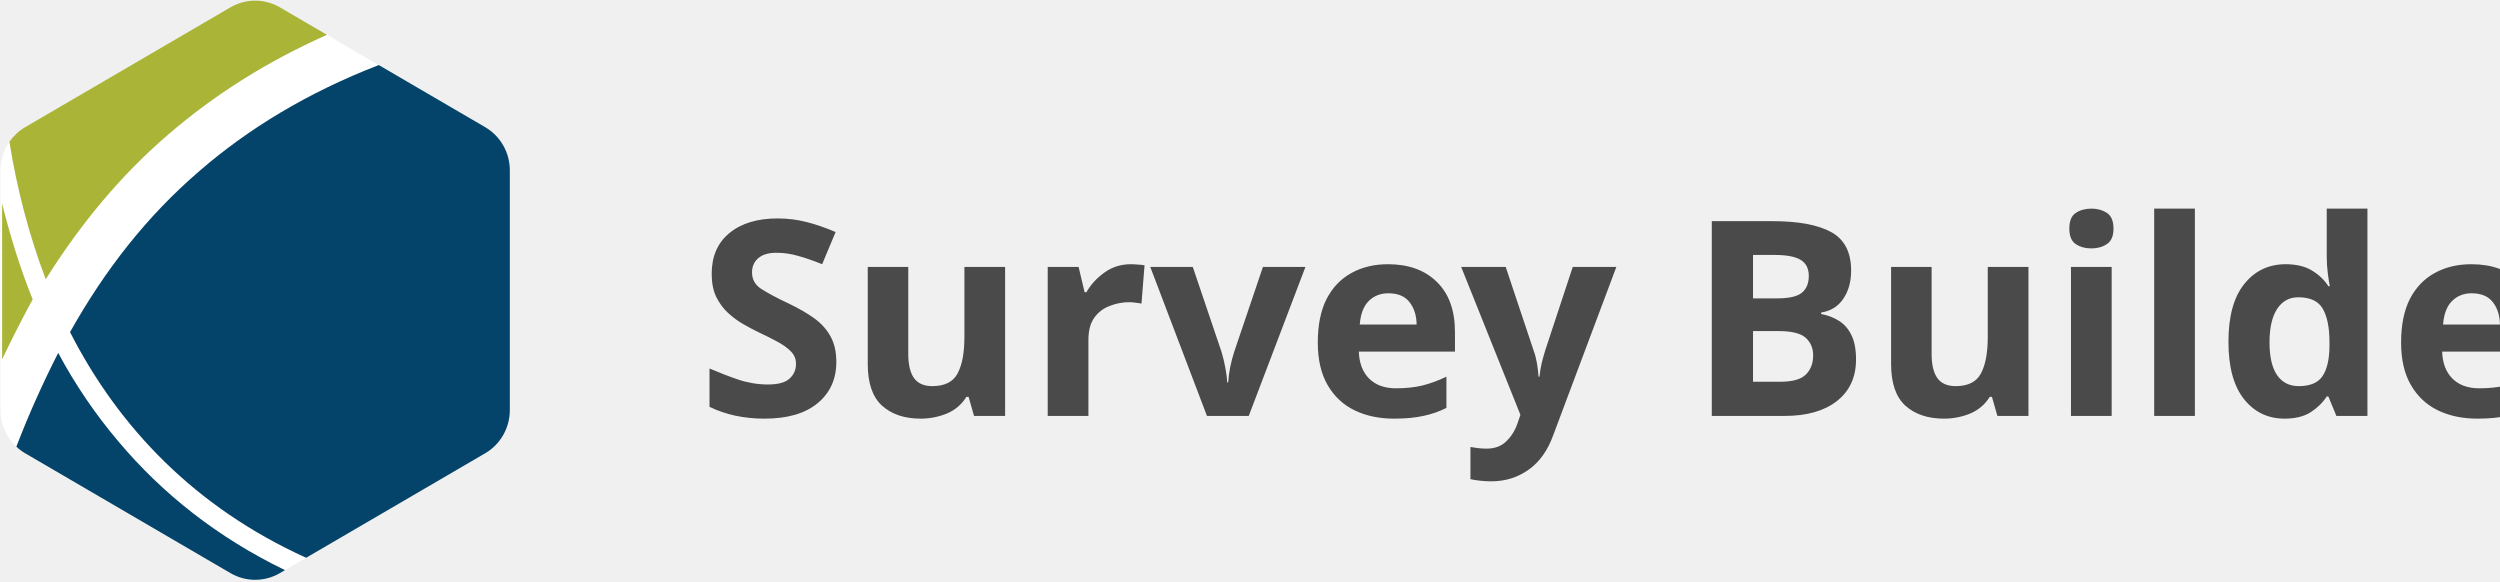
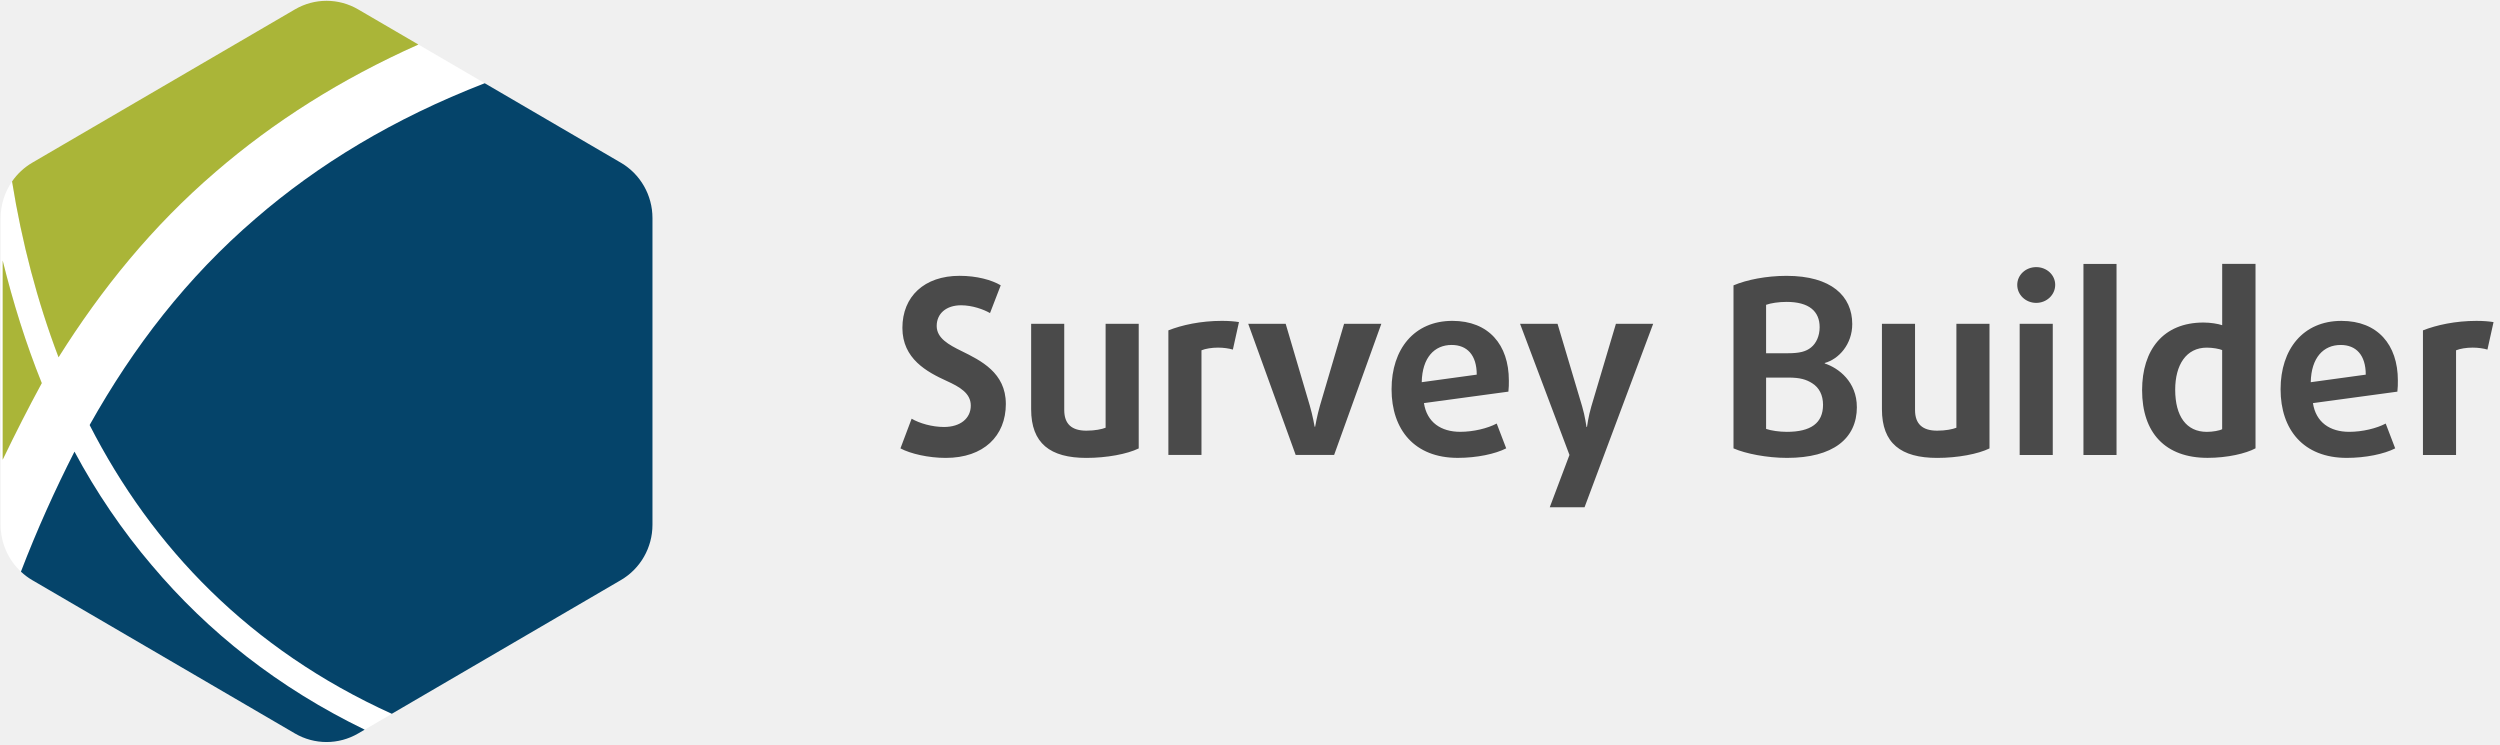
- <svg xmlns="http://www.w3.org/2000/svg" width="215px" height="50px" viewBox="0 0 215 50" version="1.1">
-   <defs />
-   <g id="Page-1" stroke="none" stroke-width="1" fill="none" fill-rule="evenodd">
-     <g id="Sign-In-Error" transform="translate(-613, -198)">
-       <g id="Equator-+-Imported-Layers-+-Imported-Layers-Copy" transform="translate(613, 198)">
-         <g id="Equator-+-Imported-Layers" transform="translate(59.93939, 11.76923)" font-size="23.455" font-family="DaxlinePro" fill="#4A4A4A" font-weight="bold">
-           <text id="Survey-Builder">
-             <tspan x="0" y="24">Survey Builder</tspan>
-           </text>
-         </g>
-         <g id="Imported-Layers">
-           <path d="M6.024,28.563 C8.972,23.306 12.564,18.646 17.173,14.689 C21.386,11.047 26.438,7.974 32.573,5.594 L28.116,2.993 C22.879,5.328 18.379,8.197 14.493,11.546 C10.259,15.177 6.828,19.404 3.934,24.011 C2.5,20.235 1.466,16.27 0.81,12.194 C0.32,12.903 0.042,13.757 0.042,14.652 L0.042,35.266 C0.042,36.477 0.548,37.613 1.407,38.415 C2.486,35.603 3.703,32.907 5.006,30.351 C6.453,33.061 8.222,35.662 10.205,37.993 C13.974,42.467 18.704,46.219 24.506,49.032 L26.33,47.967 C16.785,43.643 10.218,36.772 6.024,28.563 L6.024,28.563 Z M0.181,30.893 L0.181,17.507 C0.878,20.325 1.736,23.09 2.808,25.745 C1.896,27.425 1.039,29.105 0.181,30.893 L0.181,30.893 Z" id="Fill-1" fill="#FFFFFF" />
-           <path d="M0.181,30.893 C1.039,29.105 1.896,27.425 2.808,25.745 C1.736,23.09 0.878,20.325 0.181,17.507 L0.181,30.893" id="Fill-2" fill="#AAB538" />
-           <path d="M14.493,11.546 C18.379,8.197 22.879,5.328 28.116,2.993 L24.066,0.629 C22.753,-0.137 21.135,-0.137 19.822,0.629 L2.164,10.936 C1.618,11.255 1.16,11.688 0.81,12.194 C1.466,16.27 2.5,20.235 3.934,24.011 C6.828,19.404 10.259,15.177 14.493,11.546" id="Fill-3" fill="#AAB538" />
-           <path d="M43.846,35.266 L43.846,14.652 C43.846,13.119 43.037,11.703 41.724,10.936 L32.573,5.594 C26.438,7.974 21.386,11.047 17.173,14.689 C12.564,18.646 8.972,23.306 6.024,28.563 C10.218,36.772 16.785,43.643 26.33,47.967 L41.724,38.982 C43.037,38.216 43.846,36.799 43.846,35.266" id="Fill-4" fill="#05446A" />
-           <path d="M10.205,37.993 C8.222,35.662 6.453,33.061 5.006,30.351 C3.703,32.907 2.486,35.603 1.407,38.415 C1.635,38.629 1.888,38.821 2.164,38.982 L19.822,49.289 C21.135,50.056 22.753,50.056 24.066,49.289 L24.506,49.032 C18.704,46.219 13.974,42.467 10.205,37.993" id="Fill-5" fill="#05446A" />
-         </g>
-       </g>
-     </g>
+ <svg xmlns="http://www.w3.org/2000/svg" width="168" height="50" viewBox="0 0 168 50">
+   <g fill="none" fill-rule="evenodd">
+     <path d="M67.592 27.14c0-2.095-1.685-2.912-2.976-3.55-.867-.425-1.67-.867-1.67-1.685 0-.834.64-1.39 1.637-1.39.752 0 1.52.278 1.946.524l.72-1.866c-.607-.36-1.604-.638-2.765-.638-2.372 0-3.843 1.39-3.843 3.5 0 2.077 1.65 2.96 2.976 3.565.867.394 1.62.82 1.62 1.653 0 .867-.704 1.44-1.8 1.44-.8 0-1.652-.246-2.175-.557l-.752 1.995c.67.36 1.88.64 3.043.64 2.55 0 4.04-1.473 4.04-3.63zm8.93 2.99V21.76h-2.225v6.983c-.245.1-.72.198-1.292.198-.98 0-1.488-.442-1.488-1.39v-5.79h-2.224v5.74c0 2.29 1.275 3.27 3.712 3.27 1.374 0 2.748-.26 3.516-.637zm6.737-8.486c-.295-.05-.688-.082-1.146-.082-1.423 0-2.682.278-3.598.638v8.373h2.224V23.54c.278-.114.704-.18 1.113-.18.36 0 .72.05.997.132l.41-1.848zm9.566.114h-2.502l-1.62 5.495c-.195.67-.326 1.423-.326 1.423h-.033s-.13-.752-.327-1.423l-1.62-5.495H83.88l3.19 8.815h2.583l3.173-8.815zm8.57 3.81c0-2.403-1.358-4.006-3.795-4.006-2.566 0-4.087 1.897-4.087 4.595 0 2.715 1.537 4.612 4.448 4.612 1.277 0 2.52-.263 3.256-.64l-.638-1.667c-.622.327-1.57.556-2.453.556-1.292 0-2.24-.64-2.437-1.93l5.675-.77c.032-.26.032-.506.032-.75zm-2.16-.392l-3.695.507c.033-1.652.85-2.502 2.012-2.502 1.03 0 1.685.67 1.685 1.996zm11.857-3.418h-2.502l-1.65 5.544c-.197.654-.295 1.39-.295 1.39h-.033s-.098-.736-.294-1.39l-1.652-5.544h-2.518l3.32 8.815-1.325 3.516h2.338l4.613-12.332zm13.688 5.593c0-1.683-1.21-2.615-2.157-2.926v-.033c.948-.26 1.848-1.258 1.848-2.615 0-1.88-1.406-3.24-4.415-3.24-1.357 0-2.682.263-3.565.64V30.13c.818.36 2.257.64 3.598.64 3.09 0 4.693-1.293 4.693-3.42zm-2.5-5.363c0 .59-.23 1.08-.573 1.357-.343.28-.77.393-1.57.393h-1.456v-3.254c.312-.115.852-.197 1.375-.197 1.52 0 2.224.638 2.224 1.7zm.228 5.217c0 1.227-.817 1.815-2.436 1.815-.49 0-1.063-.082-1.39-.197v-3.45h1.488c.8 0 1.21.13 1.602.376.475.293.736.8.736 1.454zm11.186 2.927V21.76h-2.224v6.983c-.245.1-.72.198-1.292.198-.98 0-1.488-.442-1.488-1.39v-5.79h-2.224v5.74c0 2.29 1.276 3.27 3.712 3.27 1.374 0 2.748-.26 3.516-.637zm4.416-10.988c0-.67-.572-1.194-1.276-1.194-.703 0-1.275.523-1.275 1.194 0 .67.57 1.21 1.274 1.21.704 0 1.276-.54 1.276-1.21zm-.164 11.43V21.76h-2.224v8.815h2.224zm4.285 0V17.736h-2.223v12.838h2.224zm9.34-.44V17.734h-2.24v4.12c-.28-.097-.786-.18-1.26-.18-2.7 0-4.122 1.833-4.122 4.548 0 2.862 1.554 4.546 4.4 4.546 1.34 0 2.583-.295 3.22-.64zm-2.24-1.293c-.18.098-.64.18-1.032.18-1.373 0-2.126-1.047-2.126-2.83 0-1.668.736-2.83 2.126-2.83.393 0 .85.083 1.03.164v5.315zm11.806-3.27c0-2.405-1.357-4.008-3.794-4.008-2.567 0-4.088 1.897-4.088 4.595 0 2.715 1.537 4.612 4.448 4.612 1.275 0 2.518-.263 3.254-.64l-.638-1.667c-.62.327-1.57.556-2.453.556-1.292 0-2.24-.64-2.436-1.93l5.673-.77c.033-.26.033-.506.033-.75zm-2.16-.394l-3.695.507c.034-1.652.852-2.502 2.013-2.502 1.03 0 1.684.67 1.684 1.996zm8.587-3.532c-.294-.05-.687-.082-1.145-.082-1.422 0-2.682.278-3.597.638v8.373h2.225V23.54c.278-.114.703-.18 1.112-.18.36 0 .72.05.997.132l.41-1.848z" fill="#4A4A4A" />
+     <path d="M6.024 28.563c2.948-5.257 6.54-9.917 11.15-13.874 4.212-3.643 9.264-6.716 15.4-9.096l-4.458-2.6c-5.237 2.334-9.737 5.203-13.623 8.552-4.234 3.63-7.665 7.858-10.56 12.465C2.5 20.236 1.467 16.27.81 12.195c-.49.71-.768 1.563-.768 2.458v20.614c0 1.21.506 2.347 1.365 3.15 1.08-2.813 2.296-5.51 3.6-8.065 1.446 2.71 3.215 5.312 5.198 7.643 3.77 4.474 8.5 8.226 14.3 11.04l1.825-1.066c-9.545-4.324-16.112-11.195-20.306-19.404zM.18 30.893V17.507c.698 2.818 1.556 5.583 2.628 8.238-.912 1.68-1.77 3.36-2.627 5.148z" fill="#FFF" />
+     <path d="M.18 30.893c.86-1.788 1.716-3.468 2.628-5.148C1.736 23.09.878 20.325.18 17.507v13.386M14.493 11.546c3.886-3.35 8.386-6.218 13.623-8.553L24.066.63c-1.313-.767-2.93-.767-4.244 0L2.164 10.935c-.546.32-1.004.752-1.354 1.258.656 4.076 1.69 8.04 3.124 11.817 2.894-4.606 6.325-8.833 10.56-12.464" fill="#AAB538" />
+     <path d="M43.846 35.266V14.652c0-1.533-.81-2.95-2.122-3.716l-9.15-5.342c-6.136 2.38-11.188 5.453-15.4 9.095-4.61 3.956-8.202 8.616-11.15 13.873 4.194 8.21 10.76 15.08 20.306 19.404l15.394-8.985c1.313-.766 2.122-2.183 2.122-3.716" fill="#05446A" />
+     <path d="M10.205 37.993c-1.983-2.33-3.752-4.932-5.2-7.642-1.302 2.557-2.52 5.253-3.598 8.065.228.214.48.406.757.567L19.822 49.29c1.313.766 2.93.766 4.244 0l.44-.258c-5.802-2.813-10.532-6.565-14.3-11.04" fill="#05446A" />
  </g>
</svg>
